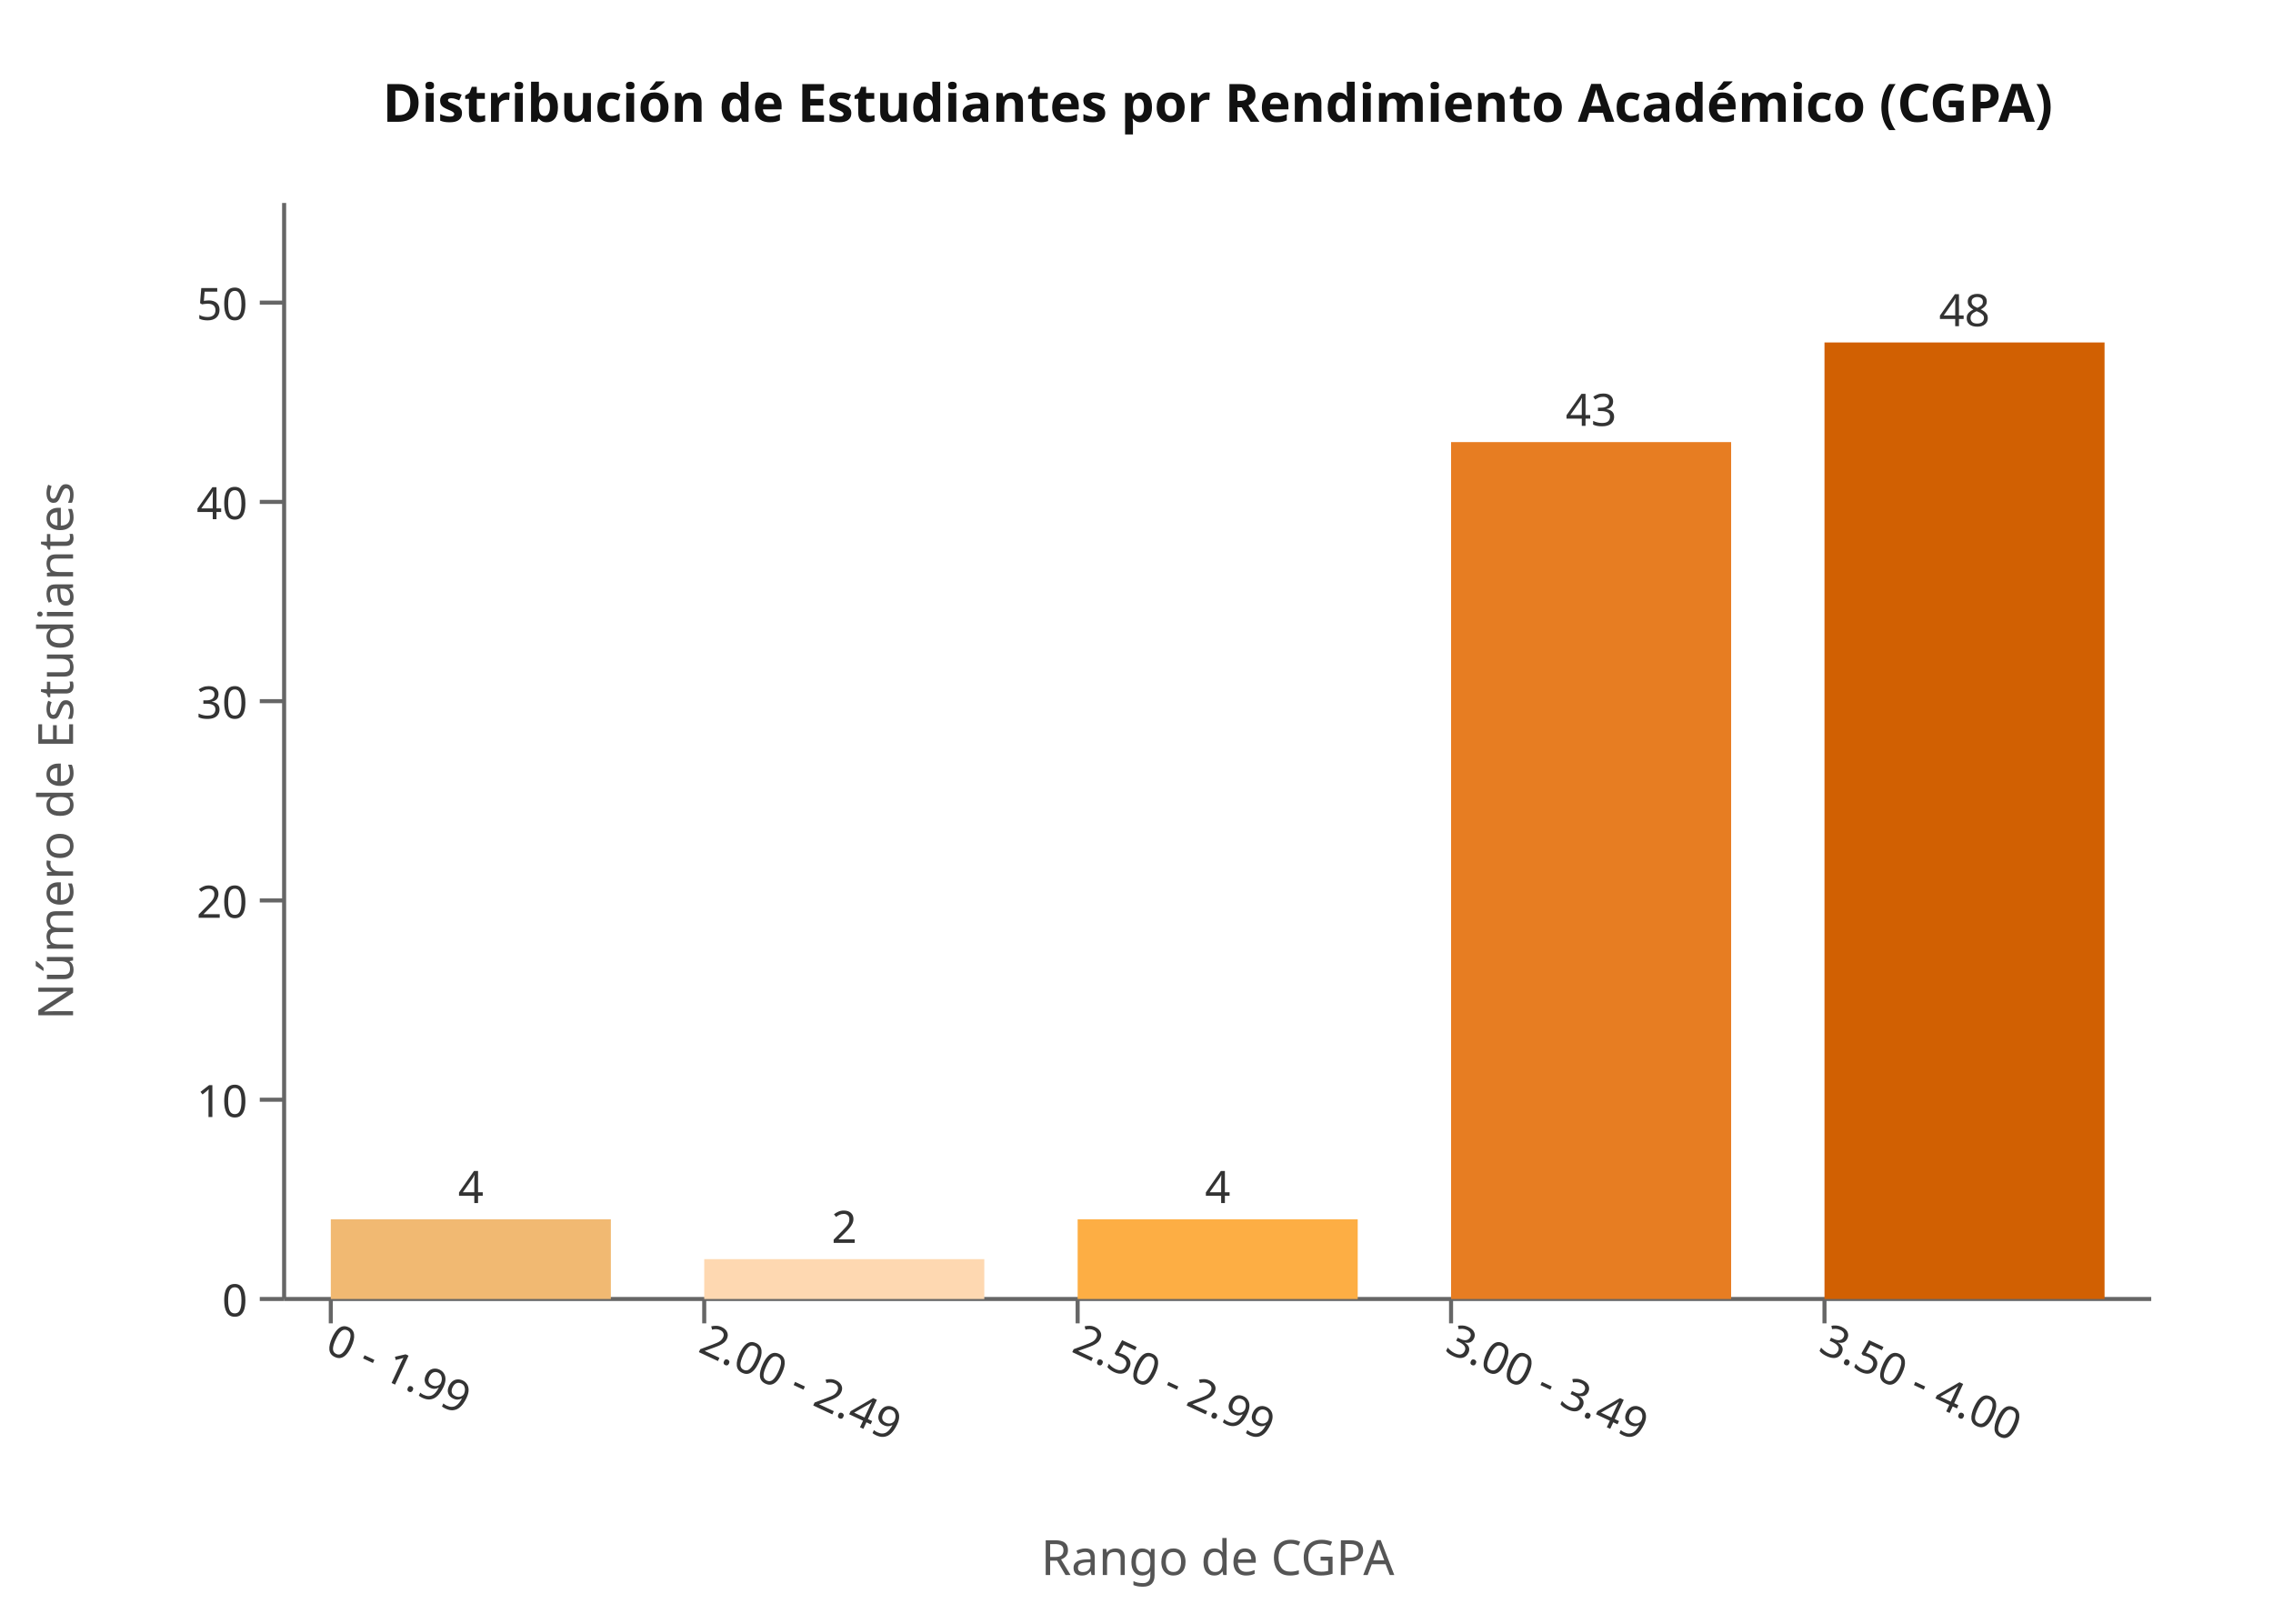
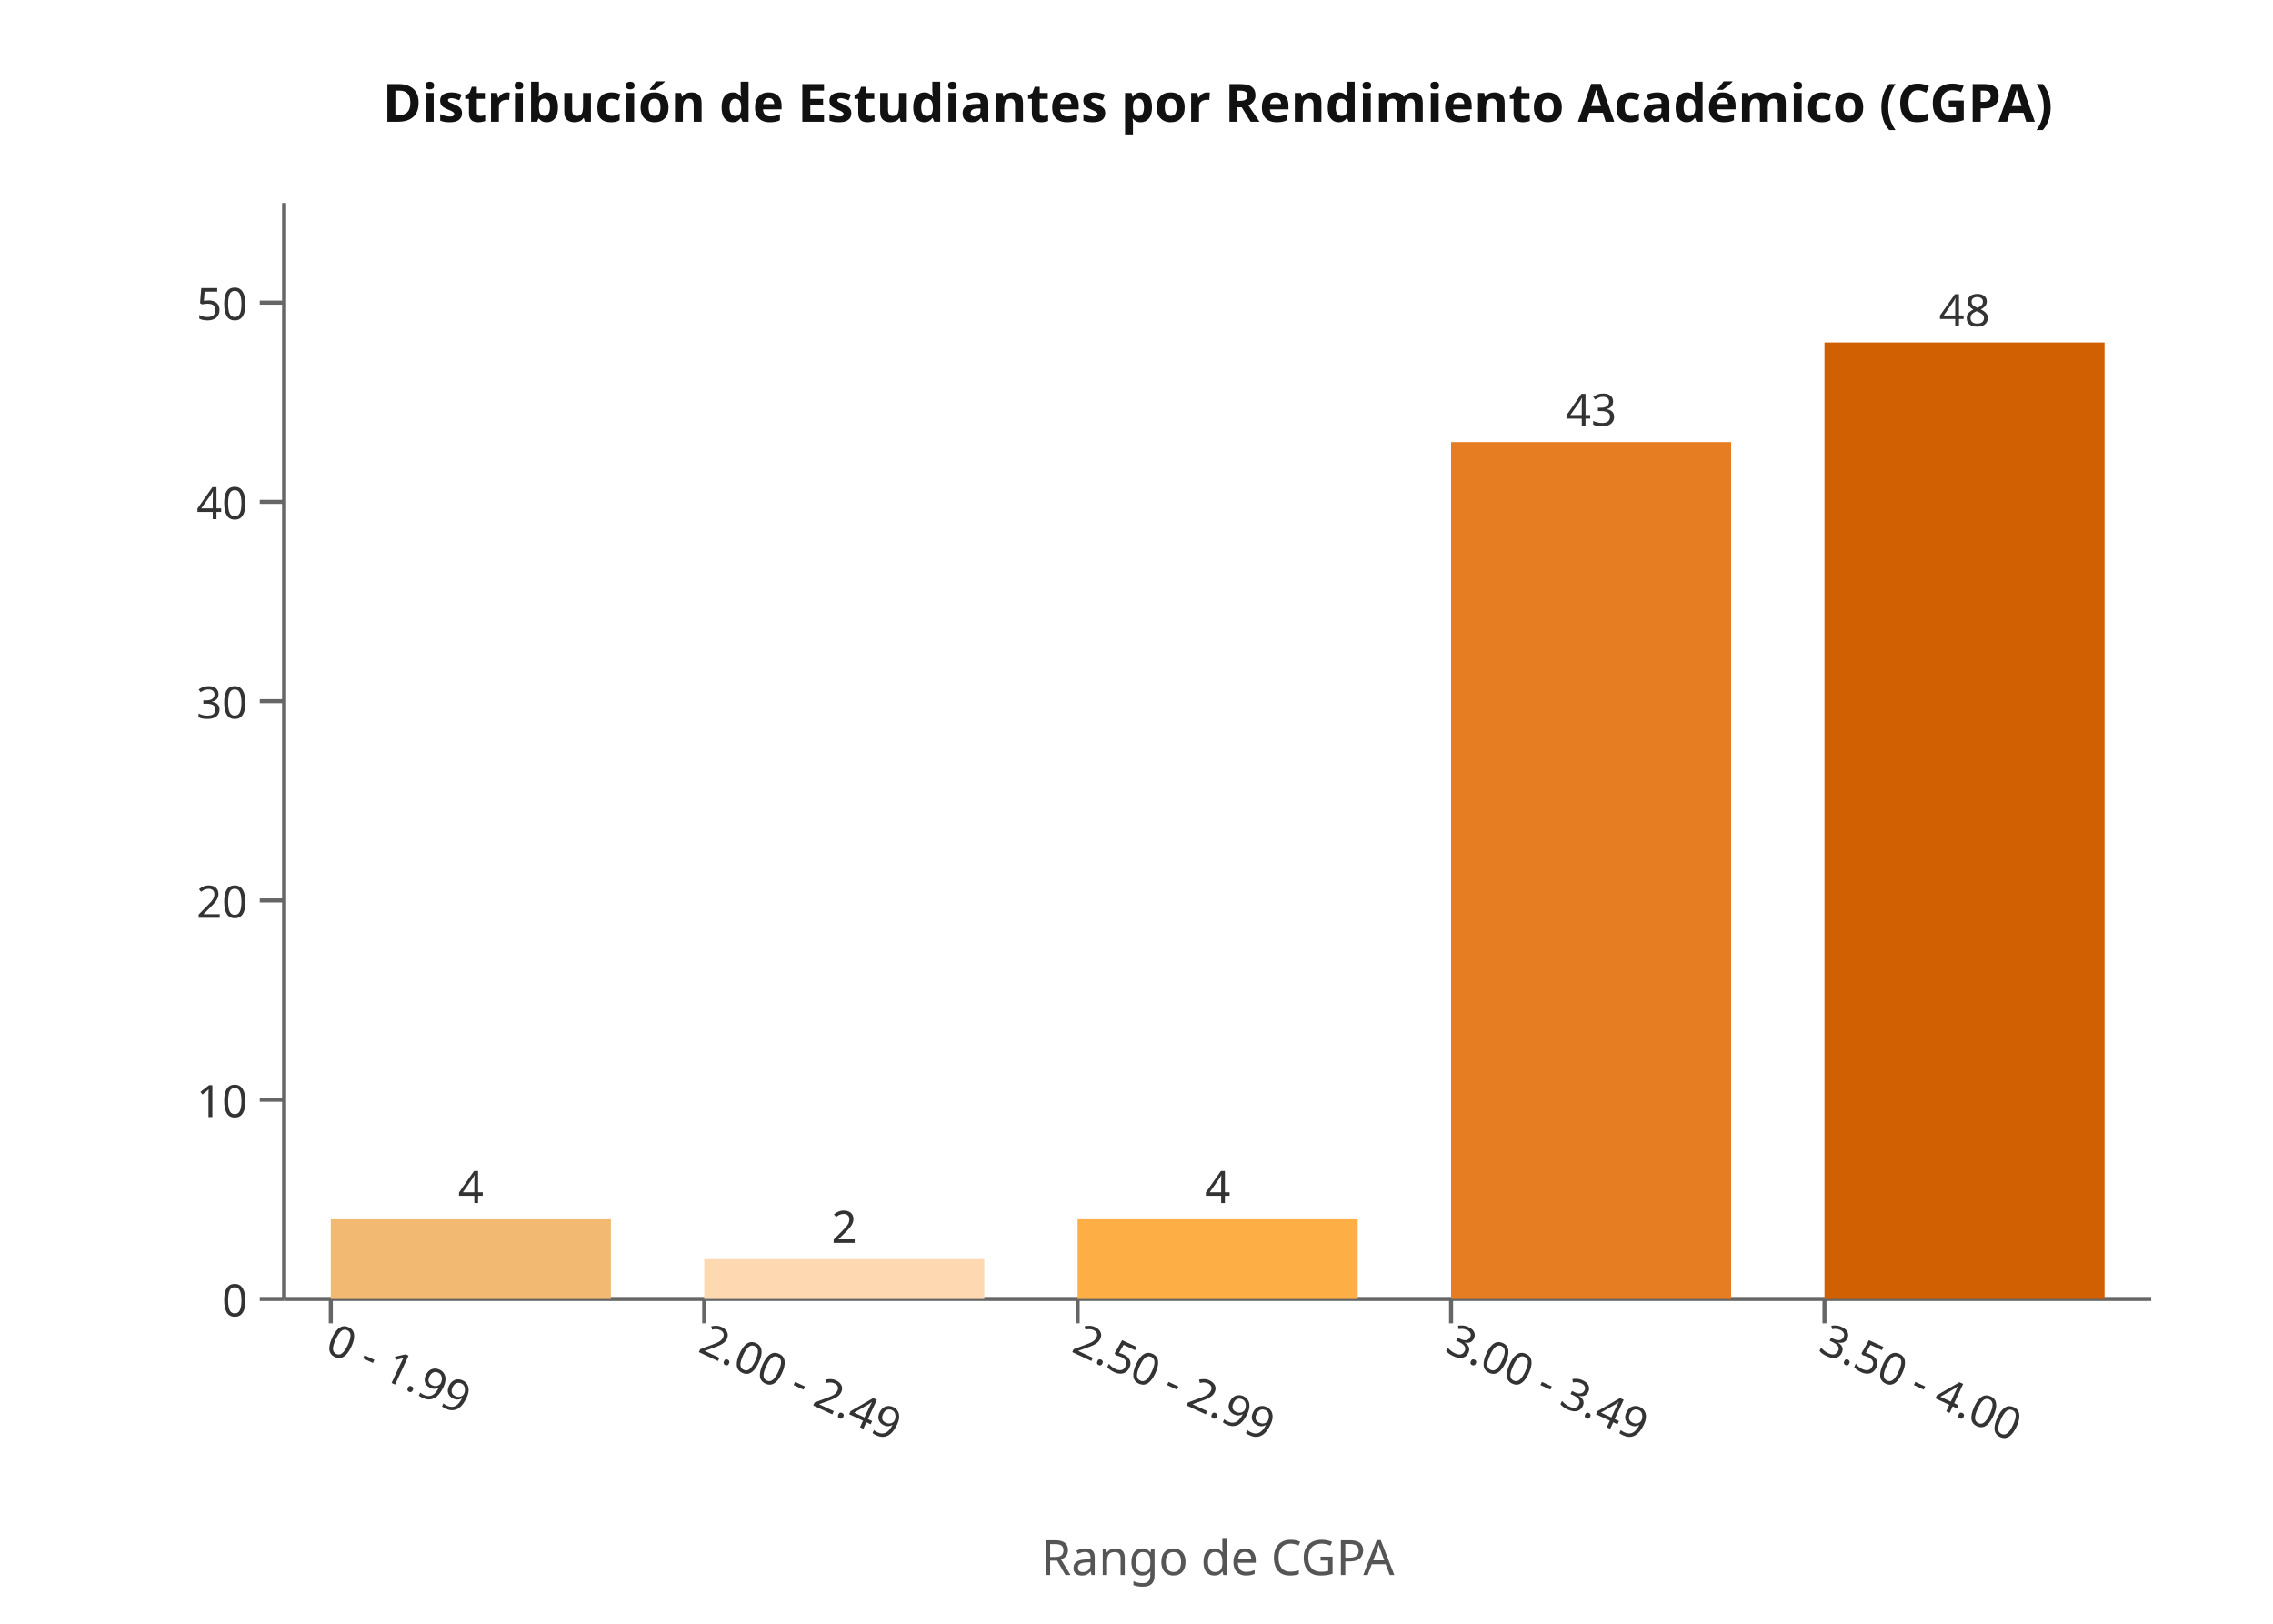
<svg xmlns="http://www.w3.org/2000/svg" width="560" height="400">
  <style>
    .tick-label { font-family: sans-serif; font-size: 11px; fill: #333; }
    .axis-line, .tick-line { stroke: #666; }
    .title { font-family: sans-serif; font-size: 13px; font-weight: bold; fill: #111; }
    .axis-label { font-family: sans-serif; font-size: 12px; fill: #555; }
  </style>
  <g transform="translate(70,50)">
    <text class="title" x="230.0" y="-20" text-anchor="middle">
      Distribución de Estudiantes por Rendimiento Académico (CGPA)
    </text>
    <g transform="translate(0,270)">
      <g class="axis axis-bottom" transform="translate(0, 0)">
        <line class="axis-line" x1="0" y1="0" x2="460" y2="0" stroke="currentColor" stroke-width="1" />
        <g class="tick" transform="translate(11.50, 0)">
          <line class="tick-line" x1="0" y1="0" x2="0" y2="6" stroke="currentColor" stroke-width="1" />
          <text class="tick-label" x="0" y="9" text-anchor="start" dominant-baseline="central" transform="rotate(25, 0, 9)">0 - 1.99</text>
        </g>
        <g class="tick" transform="translate(103.50, 0)">
          <line class="tick-line" x1="0" y1="0" x2="0" y2="6" stroke="currentColor" stroke-width="1" />
          <text class="tick-label" x="0" y="9" text-anchor="start" dominant-baseline="central" transform="rotate(25, 0, 9)">2.00 - 2.49</text>
        </g>
        <g class="tick" transform="translate(195.50, 0)">
          <line class="tick-line" x1="0" y1="0" x2="0" y2="6" stroke="currentColor" stroke-width="1" />
          <text class="tick-label" x="0" y="9" text-anchor="start" dominant-baseline="central" transform="rotate(25, 0, 9)">2.50 - 2.99</text>
        </g>
        <g class="tick" transform="translate(287.50, 0)">
          <line class="tick-line" x1="0" y1="0" x2="0" y2="6" stroke="currentColor" stroke-width="1" />
          <text class="tick-label" x="0" y="9" text-anchor="start" dominant-baseline="central" transform="rotate(25, 0, 9)">3.00 - 3.49</text>
        </g>
        <g class="tick" transform="translate(379.50, 0)">
          <line class="tick-line" x1="0" y1="0" x2="0" y2="6" stroke="currentColor" stroke-width="1" />
          <text class="tick-label" x="0" y="9" text-anchor="start" dominant-baseline="central" transform="rotate(25, 0, 9)">3.50 - 4.00</text>
        </g>
      </g>
    </g>
    <g>
      <g class="axis axis-left" transform="translate(0, 0)">
        <line class="axis-line" x1="0" y1="270" x2="0" y2="0" stroke="currentColor" stroke-width="1" />
        <g class="tick" transform="translate(0, 270)">
          <line class="tick-line" x1="-6" y1="0" x2="0" y2="0" stroke="currentColor" stroke-width="1" />
          <text class="tick-label" x="-9" y="0" text-anchor="end" dominant-baseline="central">0</text>
        </g>
        <g class="tick" transform="translate(0, 220.91)">
          <line class="tick-line" x1="-6" y1="0" x2="0" y2="0" stroke="currentColor" stroke-width="1" />
          <text class="tick-label" x="-9" y="0" text-anchor="end" dominant-baseline="central">10</text>
        </g>
        <g class="tick" transform="translate(0, 171.82)">
          <line class="tick-line" x1="-6" y1="0" x2="0" y2="0" stroke="currentColor" stroke-width="1" />
          <text class="tick-label" x="-9" y="0" text-anchor="end" dominant-baseline="central">20</text>
        </g>
        <g class="tick" transform="translate(0, 122.73)">
          <line class="tick-line" x1="-6" y1="0" x2="0" y2="0" stroke="currentColor" stroke-width="1" />
          <text class="tick-label" x="-9" y="0" text-anchor="end" dominant-baseline="central">30</text>
        </g>
        <g class="tick" transform="translate(0, 73.64)">
          <line class="tick-line" x1="-6" y1="0" x2="0" y2="0" stroke="currentColor" stroke-width="1" />
          <text class="tick-label" x="-9" y="0" text-anchor="end" dominant-baseline="central">40</text>
        </g>
        <g class="tick" transform="translate(0, 24.55)">
          <line class="tick-line" x1="-6" y1="0" x2="0" y2="0" stroke="currentColor" stroke-width="1" />
          <text class="tick-label" x="-9" y="0" text-anchor="end" dominant-baseline="central">50</text>
        </g>
      </g>
    </g>
    <rect id="bar-1" href="#row-1" x="11.5" y="250.364" width="69.0" height="19.636" fill="#F1B972" />
    <text id="label-1" href="#row-1" class="tick-label" text-anchor="middle" x="46.0" y="246.364">4</text>
    <rect id="bar-2" href="#row-2" x="103.5" y="260.182" width="69.0" height="9.818" fill="#FED8B1" />
    <text id="label-2" href="#row-2" class="tick-label" text-anchor="middle" x="138.0" y="256.182">2</text>
    <rect id="bar-3" href="#row-3" x="195.5" y="250.364" width="69.0" height="19.636" fill="#FDAE44" />
    <text id="label-3" href="#row-3" class="tick-label" text-anchor="middle" x="230.0" y="246.364">4</text>
    <rect id="bar-4" href="#row-4" x="287.5" y="58.909" width="69.0" height="211.091" fill="#E77D22" />
    <text id="label-4" href="#row-4" class="tick-label" text-anchor="middle" x="322.0" y="54.909">43</text>
    <rect id="bar-5" href="#row-5" x="379.5" y="34.364" width="69.0" height="235.636" fill="#D16002" />
    <text id="label-5" href="#row-5" class="tick-label" text-anchor="middle" x="414.0" y="30.364">48</text>
    <text class="axis-label" text-anchor="middle" x="230.0" y="338">Rango de CGPA</text>
-     <text class="axis-label" text-anchor="middle" transform="rotate(-90)" x="-135.0" y="-52">Número de Estudiantes</text>
  </g>
</svg>
